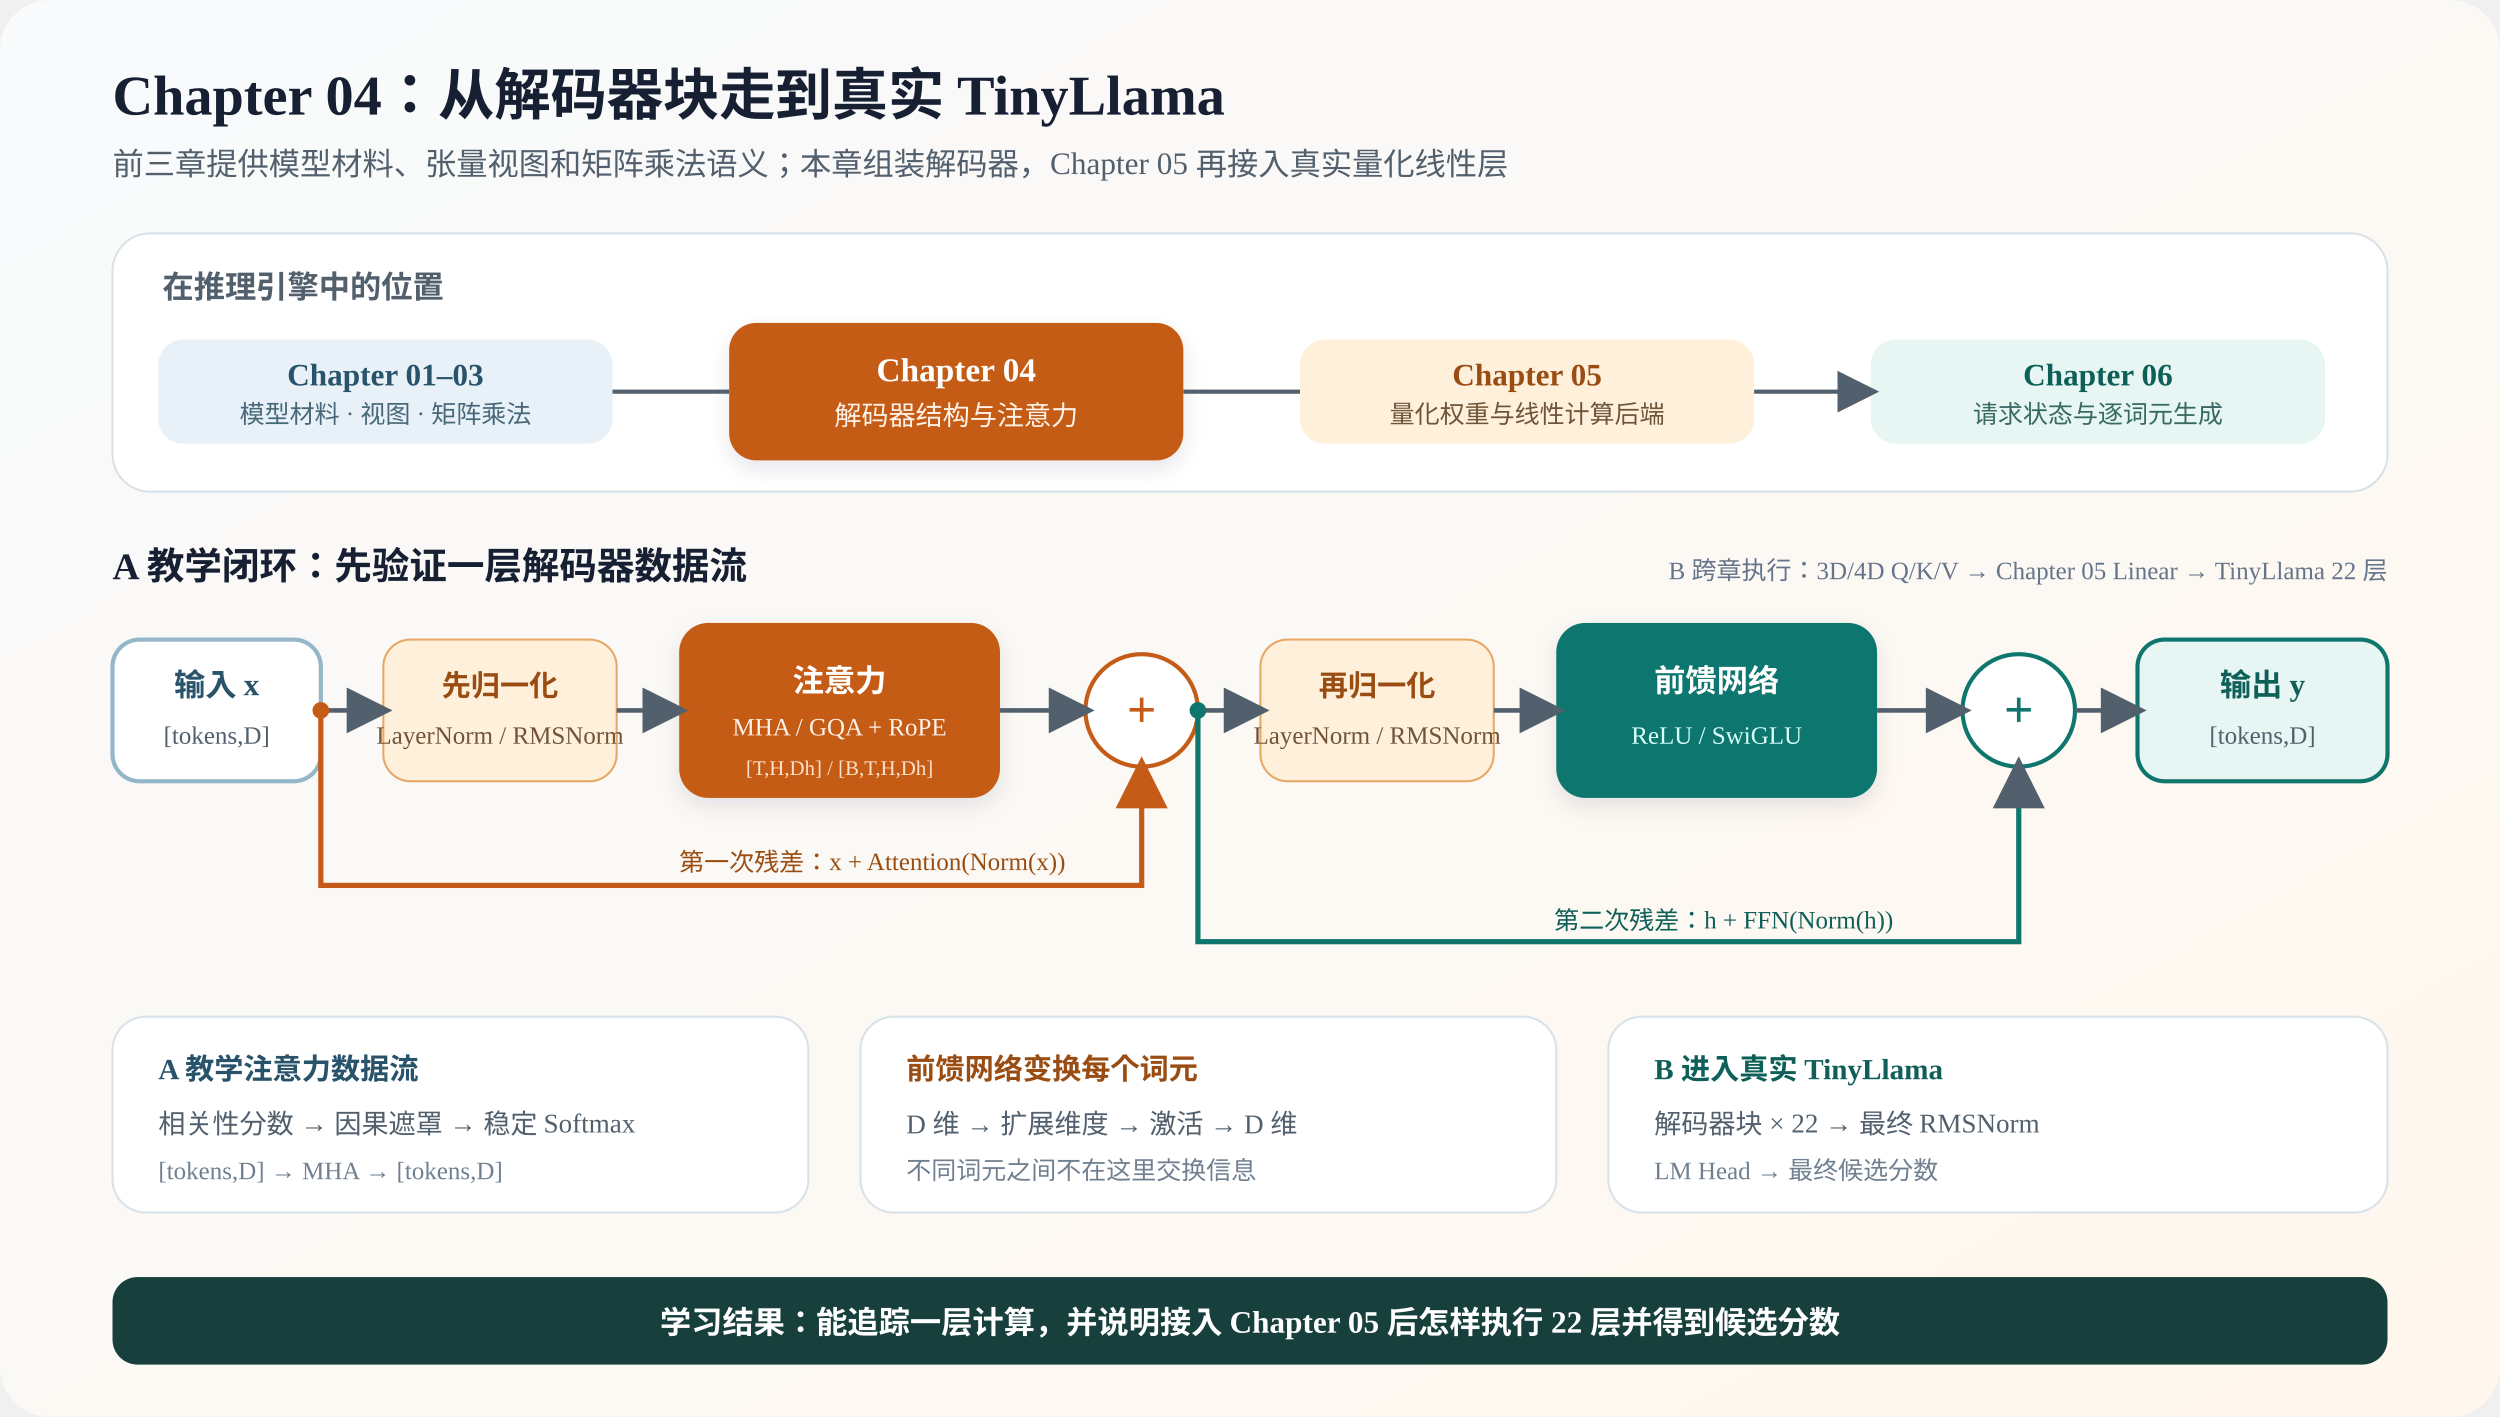
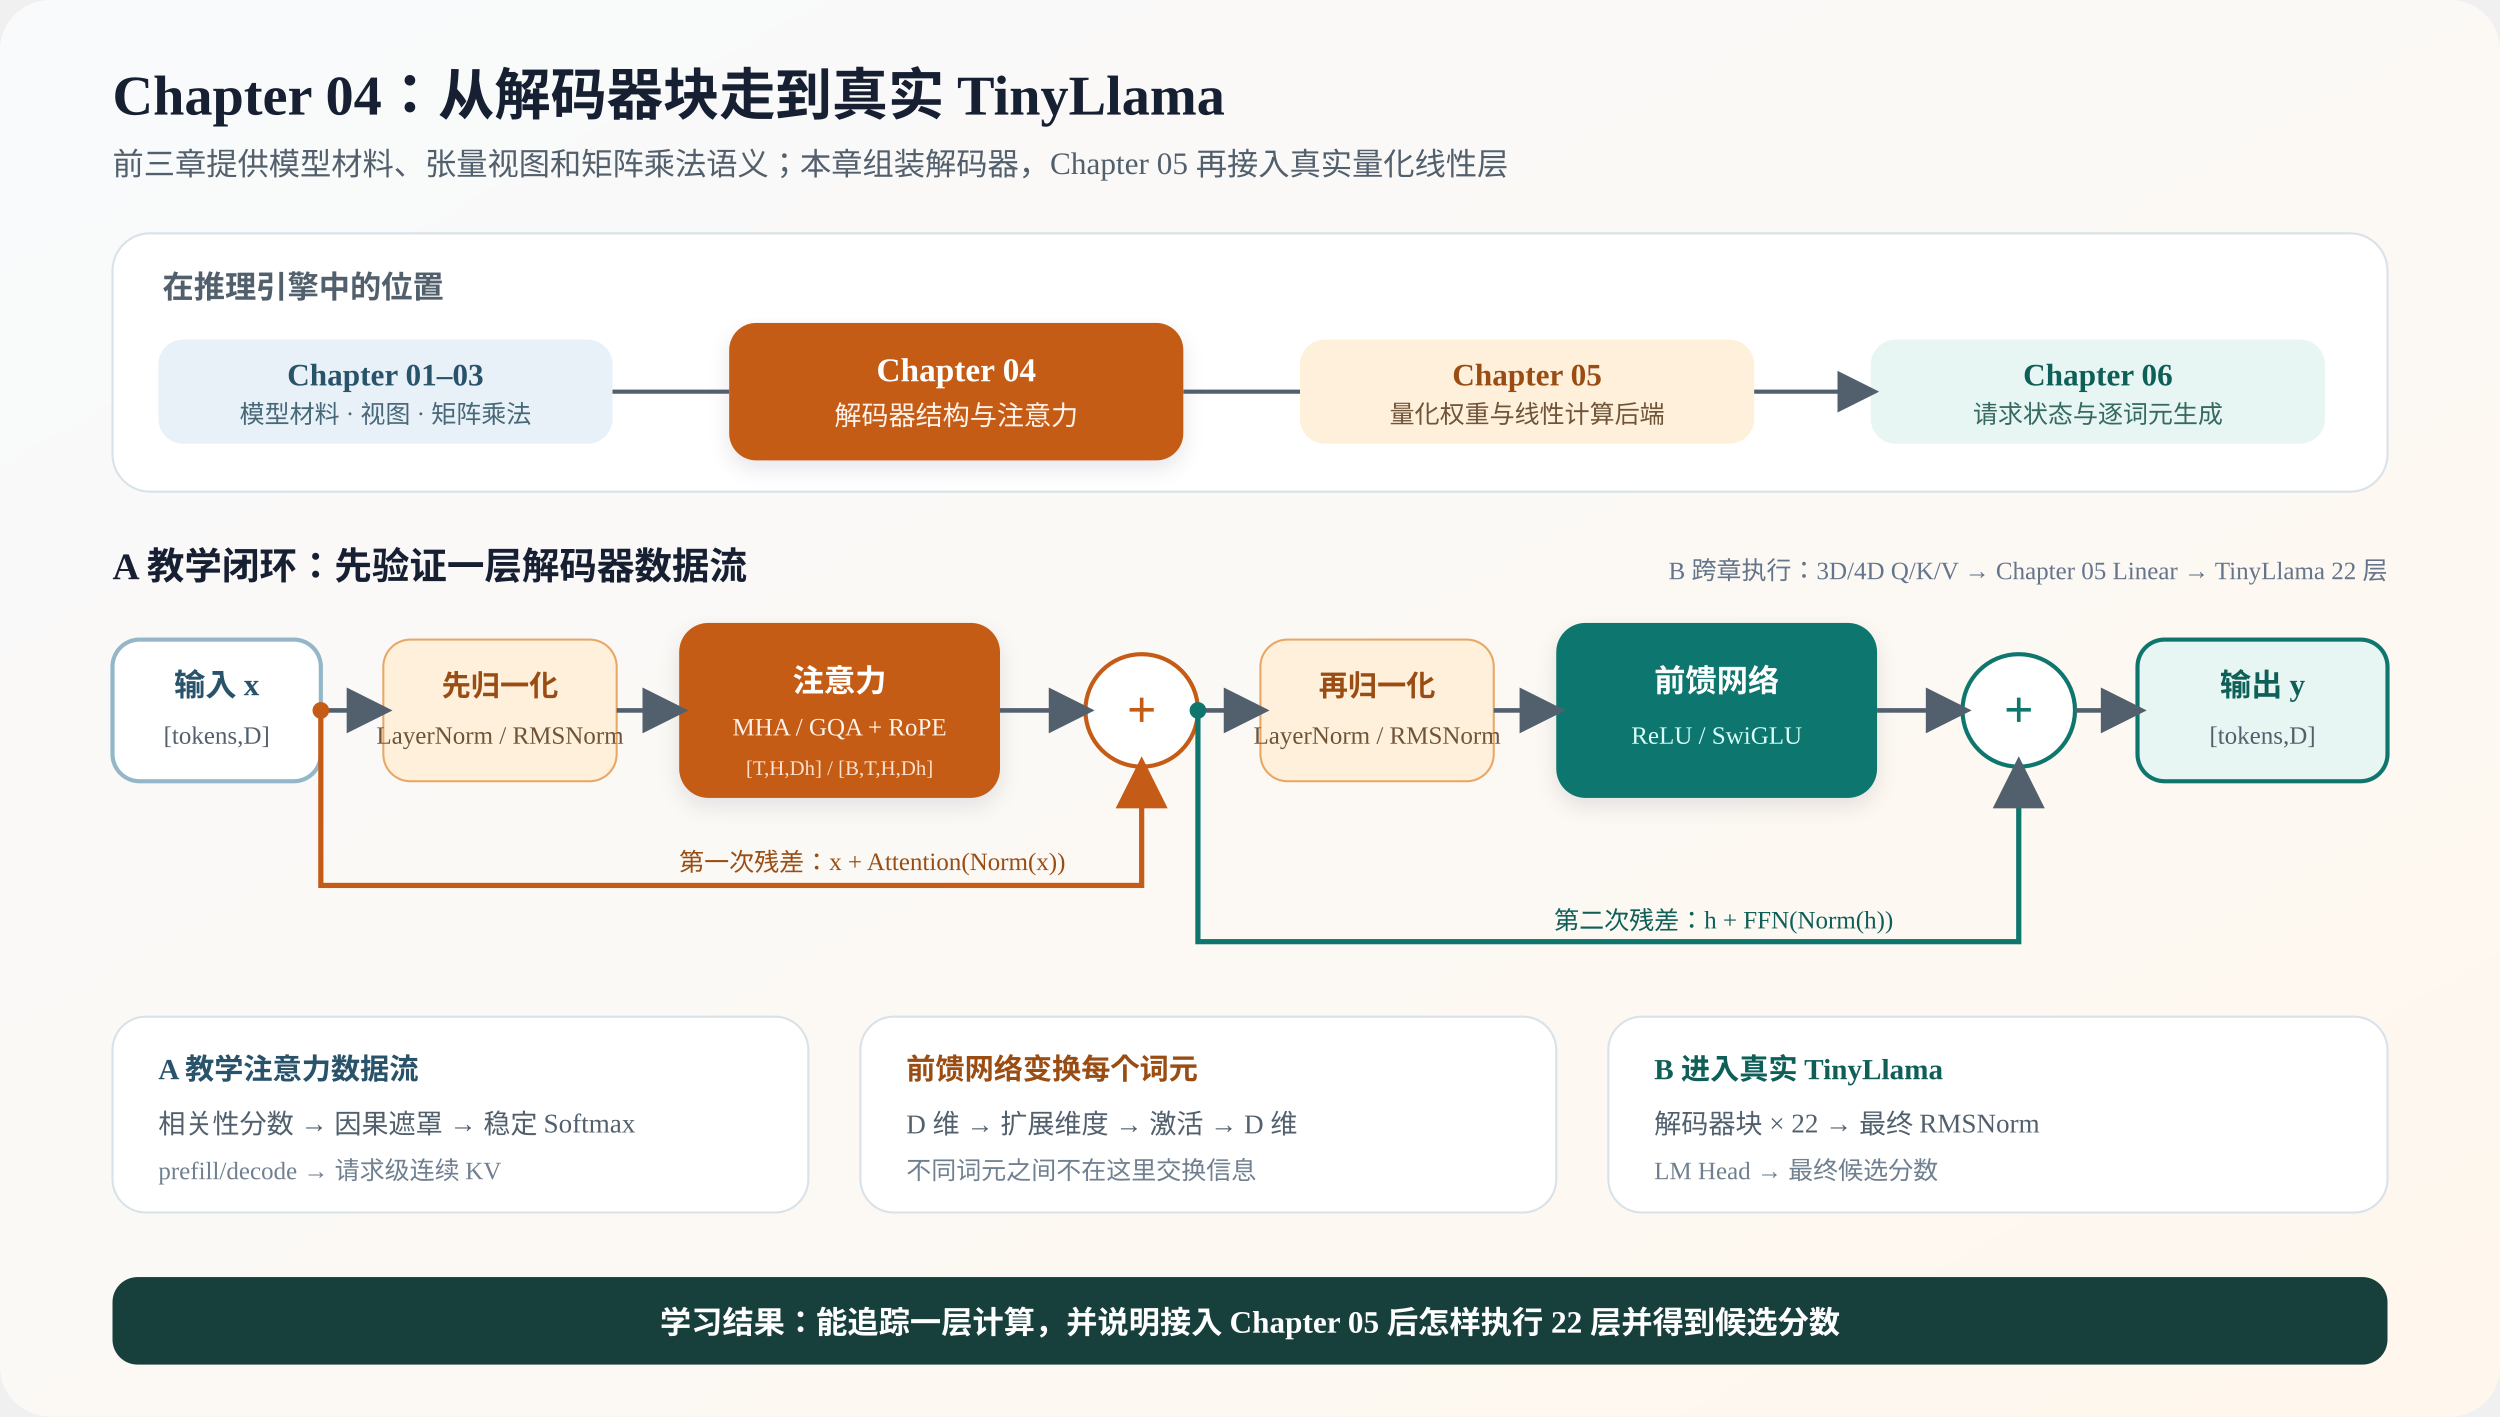
<svg xmlns="http://www.w3.org/2000/svg" viewBox="0 0 1200 680" role="img" aria-labelledby="title desc">
  <defs>
    <style>text { font-family: "Noto Sans CJK SC", "Droid Sans Fallback", sans-serif !important; }</style>
    <linearGradient id="background" x1="0" y1="0" x2="1" y2="1">
      <stop offset="0" stop-color="#f8fafc" />
      <stop offset="1" stop-color="#fff7ed" />
    </linearGradient>
    <marker id="arrow" markerWidth="10" markerHeight="10" refX="8" refY="5" orient="auto">
      <path d="M0,0 L10,5 L0,10 Z" fill="#52606d" />
    </marker>
    <marker id="arrow-orange" markerWidth="10" markerHeight="10" refX="8" refY="5" orient="auto">
      <path d="M0,0 L10,5 L0,10 Z" fill="#c45b16" />
    </marker>
    <filter id="shadow" x="-10%" y="-10%" width="120%" height="130%">
      <feDropShadow dx="0" dy="4" stdDeviation="5" flood-color="#0f172a" flood-opacity="0.10" />
    </filter>
  </defs>
  <rect width="1200" height="680" rx="24" fill="url(#background)" />
  <text x="54" y="55" font-size="27" font-weight="700" fill="#172033">Chapter 04：从解码器块走到真实 TinyLlama</text>
  <text x="54" y="84" font-size="15" fill="#52606d">前三章提供模型材料、张量视图和矩阵乘法语义；本章组装解码器，Chapter 05 再接入真实量化线性层</text>
  <rect x="54" y="112" width="1092" height="124" rx="18" fill="#ffffff" stroke="#d8e2e8" />
  <text x="78" y="143" font-size="15" font-weight="700" fill="#52606d">在推理引擎中的位置</text>
  <g text-anchor="middle">
    <rect x="76" y="163" width="218" height="50" rx="12" fill="#e8f1f7" />
    <text x="185" y="185" font-size="15" font-weight="700" fill="#28536b">Chapter 01–03</text>
    <text x="185" y="203" font-size="12" fill="#476878">模型材料 · 视图 · 矩阵乘法</text>
    <rect x="350" y="155" width="218" height="66" rx="13" fill="#c45b16" filter="url(#shadow)" />
    <text x="459" y="183" font-size="16" font-weight="700" fill="#ffffff">Chapter 04</text>
    <text x="459" y="204" font-size="13" fill="#fff2e8">解码器结构与注意力</text>
    <rect x="624" y="163" width="218" height="50" rx="12" fill="#fff0dc" />
    <text x="733" y="185" font-size="15" font-weight="700" fill="#9a4d13">Chapter 05</text>
    <text x="733" y="203" font-size="12" fill="#6f5438">量化权重与线性计算后端</text>
    <rect x="898" y="163" width="218" height="50" rx="12" fill="#e7f6f3" />
    <text x="1007" y="185" font-size="15" font-weight="700" fill="#0f5f59">Chapter 06</text>
    <text x="1007" y="203" font-size="12" fill="#376963">请求状态与逐词元生成</text>
  </g>
  <path d="M294 188H350M568 188H624M842 188H898" fill="none" stroke="#52606d" stroke-width="2" marker-end="url(#arrow)" />
  <text x="54" y="278" font-size="18" font-weight="700" fill="#172033">A 教学闭环：先验证一层解码器数据流</text>
  <text x="1146" y="278" font-size="12" text-anchor="end" fill="#64748b">B 跨章执行：3D/4D Q/K/V → Chapter 05 Linear → TinyLlama 22 层</text>
  <g text-anchor="middle">
    <rect x="54" y="307" width="100" height="68" rx="13" fill="#ffffff" stroke="#93b6c8" stroke-width="2" />
    <text x="104" y="334" font-size="15" font-weight="700" fill="#28536b">输入 x</text>
    <text x="104" y="357" font-size="12" fill="#52606d">[tokens,D]</text>
    <rect x="184" y="307" width="112" height="68" rx="13" fill="#fff0dc" stroke="#e8a765" />
    <text x="240" y="334" font-size="14" font-weight="700" fill="#9a4d13">先归一化</text>
    <text x="240" y="357" font-size="12" fill="#6f5438">LayerNorm / RMSNorm</text>
    <rect x="326" y="299" width="154" height="84" rx="14" fill="#c45b16" filter="url(#shadow)" />
    <text x="403" y="332" font-size="15" font-weight="700" fill="#ffffff">注意力</text>
    <text x="403" y="353" font-size="12" fill="#fff2e8">MHA / GQA + RoPE</text>
    <text x="403" y="372" font-size="10" fill="#ffe0ca">[T,H,Dh] / [B,T,H,Dh]</text>
    <circle cx="548" cy="341" r="27" fill="#ffffff" stroke="#c45b16" stroke-width="2" />
    <text x="548" y="349" font-size="25" font-weight="700" fill="#c45b16">+</text>
    <rect x="605" y="307" width="112" height="68" rx="13" fill="#fff0dc" stroke="#e8a765" />
    <text x="661" y="334" font-size="14" font-weight="700" fill="#9a4d13">再归一化</text>
    <text x="661" y="357" font-size="12" fill="#6f5438">LayerNorm / RMSNorm</text>
    <rect x="747" y="299" width="154" height="84" rx="14" fill="#0f766e" filter="url(#shadow)" />
    <text x="824" y="332" font-size="15" font-weight="700" fill="#ffffff">前馈网络</text>
    <text x="824" y="357" font-size="12" fill="#d9fffa">ReLU / SwiGLU</text>
    <circle cx="969" cy="341" r="27" fill="#ffffff" stroke="#0f766e" stroke-width="2" />
    <text x="969" y="349" font-size="25" font-weight="700" fill="#0f766e">+</text>
    <rect x="1026" y="307" width="120" height="68" rx="13" fill="#e7f6f3" stroke="#0f766e" stroke-width="2" />
    <text x="1086" y="334" font-size="15" font-weight="700" fill="#0f5f59">输出 y</text>
    <text x="1086" y="357" font-size="12" fill="#52606d">[tokens,D]</text>
  </g>
  <g fill="none" stroke="#52606d" stroke-width="2.2" marker-end="url(#arrow)">
    <path d="M154 341 H184" />
    <path d="M296 341 H326" />
    <path d="M480 341 H521" />
    <path d="M575 341 H605" />
    <path d="M717 341 H747" />
    <path d="M901 341 H942" />
    <path d="M996 341 H1026" />
  </g>
  <path d="M154 341 V425 H548 V368" fill="none" stroke="#c45b16" stroke-width="2.5" marker-end="url(#arrow-orange)" />
  <path d="M575 341 V452 H969 V368" fill="none" stroke="#0f766e" stroke-width="2.5" marker-end="url(#arrow)" />
  <circle cx="154" cy="341" r="4" fill="#c45b16" />
  <circle cx="575" cy="341" r="4" fill="#0f766e" />
  <text x="326" y="418" font-size="12" fill="#9a4d13">第一次残差：x + Attention(Norm(x))</text>
  <text x="746" y="446" font-size="12" fill="#0f5f59">第二次残差：h + FFN(Norm(h))</text>
  <g>
    <rect x="54" y="488" width="334" height="94" rx="16" fill="#ffffff" stroke="#d8e2e8" />
    <text x="76" y="518" font-size="14" font-weight="700" fill="#28536b">A 教学注意力数据流</text>
    <text x="76" y="544" font-size="13" fill="#52606d">相关性分数 → 因果遮罩 → 稳定 Softmax</text>
-     <text x="76" y="566" font-size="12" fill="#708090">[tokens,D] → MHA → [tokens,D]</text>
+     <text x="76" y="566" font-size="12" fill="#708090">prefill/decode → 请求级连续 KV</text>
    <rect x="413" y="488" width="334" height="94" rx="16" fill="#ffffff" stroke="#d8e2e8" />
    <text x="435" y="518" font-size="14" font-weight="700" fill="#9a4d13">前馈网络变换每个词元</text>
    <text x="435" y="544" font-size="13" fill="#52606d">D 维 → 扩展维度 → 激活 → D 维</text>
    <text x="435" y="566" font-size="12" fill="#708090">不同词元之间不在这里交换信息</text>
    <rect x="772" y="488" width="374" height="94" rx="16" fill="#ffffff" stroke="#d8e2e8" />
    <text x="794" y="518" font-size="14" font-weight="700" fill="#0f5f59">B 进入真实 TinyLlama</text>
    <text x="794" y="544" font-size="13" fill="#52606d">解码器块 × 22 → 最终 RMSNorm</text>
    <text x="794" y="566" font-size="12" fill="#708090">LM Head → 最终候选分数</text>
  </g>
  <rect x="54" y="613" width="1092" height="42" rx="12" fill="#173f3c" />
  <text x="600" y="640" font-size="15" font-weight="700" text-anchor="middle" fill="#ffffff">学习结果：能追踪一层计算，并说明接入 Chapter 05 后怎样执行 22 层并得到候选分数</text>
</svg>
